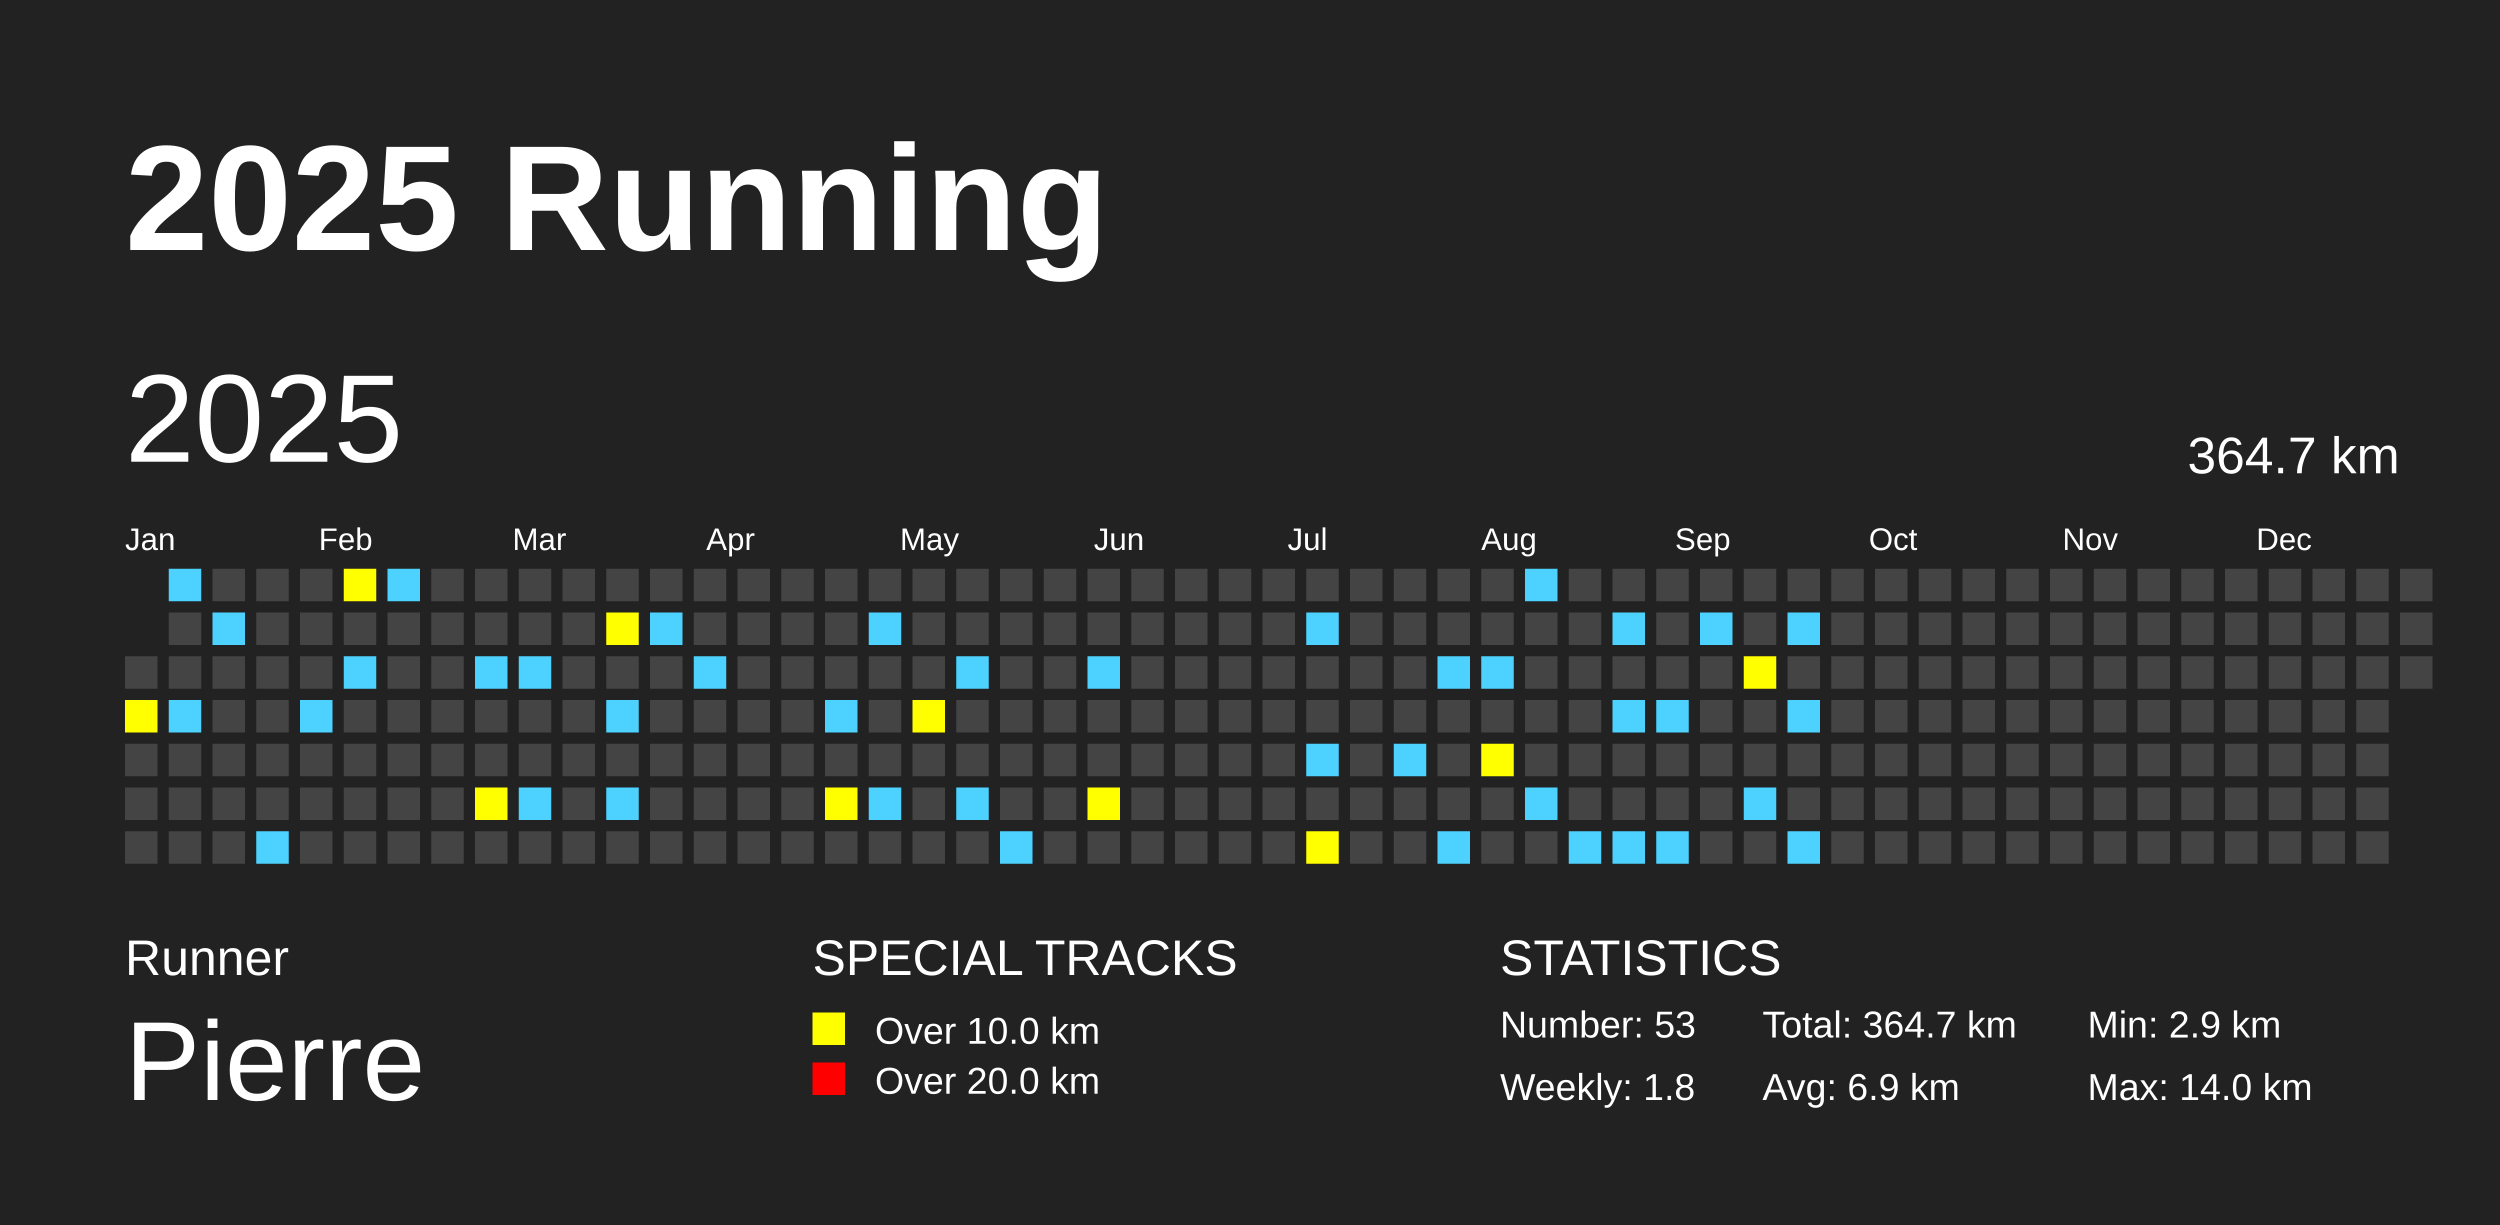
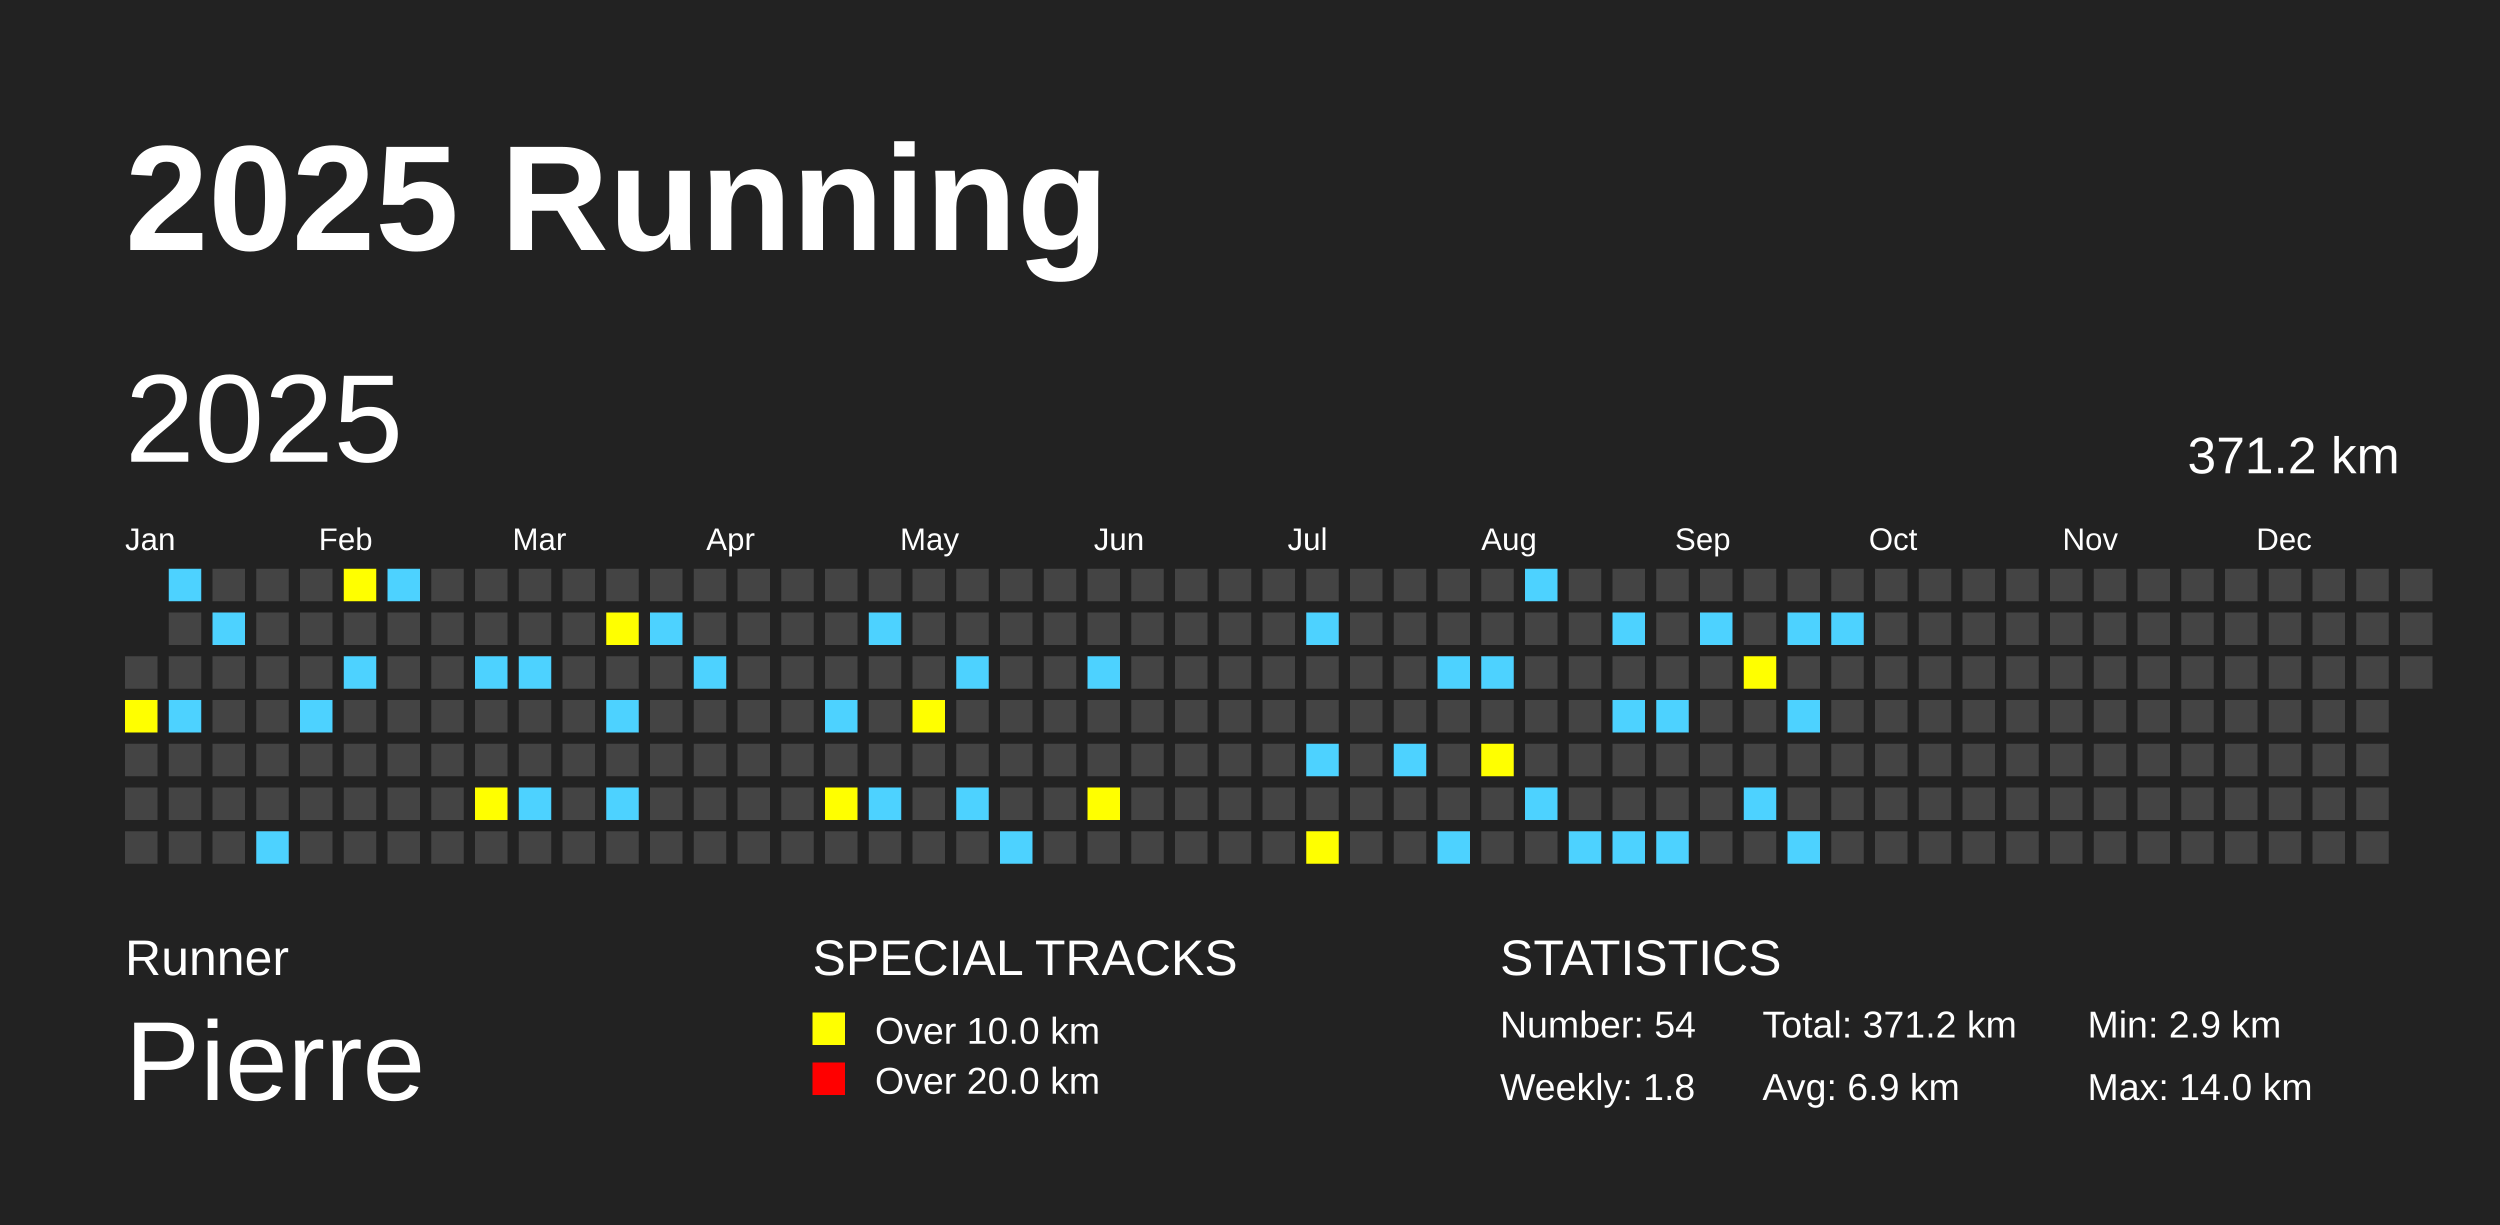
<svg xmlns="http://www.w3.org/2000/svg" baseProfile="full" height="98mm" version="1.1" viewBox="0,0,200,98" width="200mm">
  <defs />
  <rect fill="#222222" height="98" width="200" x="0" y="0" />
  <text fill="#FFFFFF" style="font-size:12px; font-family:Arial; font-weight:bold;" x="10" y="20">2025 Running</text>
  <text fill="#FFFFFF" style="font-size:4px; font-family:Arial" x="10" y="78">Runner</text>
  <text fill="#FFFFFF" style="font-size:9px; font-family:Arial" x="10" y="88">Pierre</text>
  <text fill="#FFFFFF" style="font-size:4px; font-family:Arial" x="65" y="78">SPECIAL TRACKS</text>
  <rect fill="yellow" height="2.6" width="2.6" x="65" y="81" />
  <text fill="#FFFFFF" style="font-size:3px; font-family:Arial" x="70" y="83.5">Over 10.0 km</text>
  <rect fill="red" height="2.6" width="2.6" x="65" y="85" />
  <text fill="#FFFFFF" style="font-size:3px; font-family:Arial" x="70" y="87.5">Over 20.0 km</text>
  <text fill="#FFFFFF" style="font-size:4px; font-family:Arial" x="120" y="78">STATISTICS</text>
-   <text fill="#FFFFFF" style="font-size:3px; font-family:Arial" x="120" y="83">Number: 53</text>
+   <text fill="#FFFFFF" style="font-size:3px; font-family:Arial" x="120" y="83">Number: 54</text>
  <text fill="#FFFFFF" style="font-size:3px; font-family:Arial" x="120" y="88">Weekly: 1.8</text>
-   <text fill="#FFFFFF" style="font-size:3px; font-family:Arial" x="141" y="83">Total: 364.7 km</text>
+   <text fill="#FFFFFF" style="font-size:3px; font-family:Arial" x="141" y="83">Total: 371.2 km</text>
  <text fill="#FFFFFF" style="font-size:3px; font-family:Arial" x="141" y="88">Avg: 6.9 km</text>
  <text fill="#FFFFFF" style="font-size:3px; font-family:Arial" x="167" y="83">Min: 2.9 km</text>
  <text fill="#FFFFFF" style="font-size:3px; font-family:Arial" x="167" y="88">Max: 14.0 km</text>
  <text dominant-baseline="hanging" fill="#FFFFFF" style="font-size:10.0px; font-family:Arial;" x="10" y="30">2025</text>
-   <text dominant-baseline="hanging" fill="#FFFFFF" style="font-size:4.125px; font-family:Arial;" x="175" y="35">364.7 km</text>
+   <text dominant-baseline="hanging" fill="#FFFFFF" style="font-size:4.125px; font-family:Arial;" x="175" y="35">371.2 km</text>
  <text fill="#FFFFFF" style="font-size:2.5px; font-family:Arial" x="10.0" y="44">Jan</text>
  <text fill="#FFFFFF" style="font-size:2.5px; font-family:Arial" x="25.5" y="44">Feb</text>
  <text fill="#FFFFFF" style="font-size:2.5px; font-family:Arial" x="41.0" y="44">Mar</text>
  <text fill="#FFFFFF" style="font-size:2.5px; font-family:Arial" x="56.5" y="44">Apr</text>
  <text fill="#FFFFFF" style="font-size:2.5px; font-family:Arial" x="72.0" y="44">May</text>
  <text fill="#FFFFFF" style="font-size:2.5px; font-family:Arial" x="87.5" y="44">Jun</text>
  <text fill="#FFFFFF" style="font-size:2.5px; font-family:Arial" x="103.0" y="44">Jul</text>
  <text fill="#FFFFFF" style="font-size:2.5px; font-family:Arial" x="118.5" y="44">Aug</text>
  <text fill="#FFFFFF" style="font-size:2.5px; font-family:Arial" x="134.0" y="44">Sep</text>
  <text fill="#FFFFFF" style="font-size:2.5px; font-family:Arial" x="149.5" y="44">Oct</text>
  <text fill="#FFFFFF" style="font-size:2.5px; font-family:Arial" x="165.0" y="44">Nov</text>
  <text fill="#FFFFFF" style="font-size:2.5px; font-family:Arial" x="180.5" y="44">Dec</text>
  <rect fill="#444444" height="2.6" width="2.6" x="10.0" y="52.5" />
  <rect fill="yellow" height="2.6" width="2.6" x="10.0" y="56.0" />
  <rect fill="#444444" height="2.6" width="2.6" x="10.0" y="59.5" />
  <rect fill="#444444" height="2.6" width="2.6" x="10.0" y="63.0" />
  <rect fill="#444444" height="2.6" width="2.6" x="10.0" y="66.5" />
  <rect fill="#4DD2FF" height="2.6" width="2.6" x="13.5" y="45.5" />
  <rect fill="#444444" height="2.6" width="2.6" x="13.5" y="49.0" />
  <rect fill="#444444" height="2.6" width="2.6" x="13.5" y="52.5" />
  <rect fill="#4DD2FF" height="2.6" width="2.6" x="13.5" y="56.0" />
  <rect fill="#444444" height="2.6" width="2.6" x="13.5" y="59.5" />
  <rect fill="#444444" height="2.6" width="2.6" x="13.5" y="63.0" />
  <rect fill="#444444" height="2.6" width="2.6" x="13.5" y="66.5" />
  <rect fill="#444444" height="2.6" width="2.6" x="17.0" y="45.5" />
  <rect fill="#4DD2FF" height="2.6" width="2.6" x="17.0" y="49.0" />
  <rect fill="#444444" height="2.6" width="2.6" x="17.0" y="52.5" />
  <rect fill="#444444" height="2.6" width="2.6" x="17.0" y="56.0" />
  <rect fill="#444444" height="2.6" width="2.6" x="17.0" y="59.5" />
  <rect fill="#444444" height="2.6" width="2.6" x="17.0" y="63.0" />
  <rect fill="#444444" height="2.6" width="2.6" x="17.0" y="66.5" />
  <rect fill="#444444" height="2.6" width="2.6" x="20.5" y="45.5" />
  <rect fill="#444444" height="2.6" width="2.6" x="20.5" y="49.0" />
  <rect fill="#444444" height="2.6" width="2.6" x="20.5" y="52.5" />
  <rect fill="#444444" height="2.6" width="2.6" x="20.5" y="56.0" />
  <rect fill="#444444" height="2.6" width="2.6" x="20.5" y="59.5" />
  <rect fill="#444444" height="2.6" width="2.6" x="20.5" y="63.0" />
  <rect fill="#4DD2FF" height="2.6" width="2.6" x="20.5" y="66.5" />
  <rect fill="#444444" height="2.6" width="2.6" x="24.0" y="45.5" />
  <rect fill="#444444" height="2.6" width="2.6" x="24.0" y="49.0" />
  <rect fill="#444444" height="2.6" width="2.6" x="24.0" y="52.5" />
  <rect fill="#4DD2FF" height="2.6" width="2.6" x="24.0" y="56.0" />
  <rect fill="#444444" height="2.6" width="2.6" x="24.0" y="59.5" />
  <rect fill="#444444" height="2.6" width="2.6" x="24.0" y="63.0" />
  <rect fill="#444444" height="2.6" width="2.6" x="24.0" y="66.5" />
  <rect fill="yellow" height="2.6" width="2.6" x="27.5" y="45.5" />
  <rect fill="#444444" height="2.6" width="2.6" x="27.5" y="49.0" />
  <rect fill="#4DD2FF" height="2.6" width="2.6" x="27.5" y="52.5" />
  <rect fill="#444444" height="2.6" width="2.6" x="27.5" y="56.0" />
  <rect fill="#444444" height="2.6" width="2.6" x="27.5" y="59.5" />
  <rect fill="#444444" height="2.6" width="2.6" x="27.5" y="63.0" />
  <rect fill="#444444" height="2.6" width="2.6" x="27.5" y="66.5" />
  <rect fill="#4DD2FF" height="2.6" width="2.6" x="31.0" y="45.5" />
  <rect fill="#444444" height="2.6" width="2.6" x="31.0" y="49.0" />
  <rect fill="#444444" height="2.6" width="2.6" x="31.0" y="52.5" />
  <rect fill="#444444" height="2.6" width="2.6" x="31.0" y="56.0" />
  <rect fill="#444444" height="2.6" width="2.6" x="31.0" y="59.5" />
  <rect fill="#444444" height="2.6" width="2.6" x="31.0" y="63.0" />
  <rect fill="#444444" height="2.6" width="2.6" x="31.0" y="66.5" />
  <rect fill="#444444" height="2.6" width="2.6" x="34.5" y="45.5" />
  <rect fill="#444444" height="2.6" width="2.6" x="34.5" y="49.0" />
  <rect fill="#444444" height="2.6" width="2.6" x="34.5" y="52.5" />
  <rect fill="#444444" height="2.6" width="2.6" x="34.5" y="56.0" />
  <rect fill="#444444" height="2.6" width="2.6" x="34.5" y="59.5" />
  <rect fill="#444444" height="2.6" width="2.6" x="34.5" y="63.0" />
  <rect fill="#444444" height="2.6" width="2.6" x="34.5" y="66.5" />
  <rect fill="#444444" height="2.6" width="2.6" x="38.0" y="45.5" />
  <rect fill="#444444" height="2.6" width="2.6" x="38.0" y="49.0" />
  <rect fill="#4DD2FF" height="2.6" width="2.6" x="38.0" y="52.5" />
  <rect fill="#444444" height="2.6" width="2.6" x="38.0" y="56.0" />
  <rect fill="#444444" height="2.6" width="2.6" x="38.0" y="59.5" />
  <rect fill="yellow" height="2.6" width="2.6" x="38.0" y="63.0" />
  <rect fill="#444444" height="2.6" width="2.6" x="38.0" y="66.5" />
  <rect fill="#444444" height="2.6" width="2.6" x="41.5" y="45.5" />
  <rect fill="#444444" height="2.6" width="2.6" x="41.5" y="49.0" />
  <rect fill="#4DD2FF" height="2.6" width="2.6" x="41.5" y="52.5" />
  <rect fill="#444444" height="2.6" width="2.6" x="41.5" y="56.0" />
  <rect fill="#444444" height="2.6" width="2.6" x="41.5" y="59.5" />
  <rect fill="#4DD2FF" height="2.6" width="2.6" x="41.5" y="63.0" />
  <rect fill="#444444" height="2.6" width="2.6" x="41.5" y="66.5" />
  <rect fill="#444444" height="2.6" width="2.6" x="45.0" y="45.5" />
  <rect fill="#444444" height="2.6" width="2.6" x="45.0" y="49.0" />
  <rect fill="#444444" height="2.6" width="2.6" x="45.0" y="52.5" />
  <rect fill="#444444" height="2.6" width="2.6" x="45.0" y="56.0" />
  <rect fill="#444444" height="2.6" width="2.6" x="45.0" y="59.5" />
  <rect fill="#444444" height="2.6" width="2.6" x="45.0" y="63.0" />
  <rect fill="#444444" height="2.6" width="2.6" x="45.0" y="66.5" />
  <rect fill="#444444" height="2.6" width="2.6" x="48.5" y="45.5" />
  <rect fill="yellow" height="2.6" width="2.6" x="48.5" y="49.0" />
  <rect fill="#444444" height="2.6" width="2.6" x="48.5" y="52.5" />
  <rect fill="#4DD2FF" height="2.6" width="2.6" x="48.5" y="56.0" />
  <rect fill="#444444" height="2.6" width="2.6" x="48.5" y="59.5" />
  <rect fill="#4DD2FF" height="2.6" width="2.6" x="48.5" y="63.0" />
  <rect fill="#444444" height="2.6" width="2.6" x="48.5" y="66.5" />
  <rect fill="#444444" height="2.6" width="2.6" x="52.0" y="45.5" />
  <rect fill="#4DD2FF" height="2.6" width="2.6" x="52.0" y="49.0" />
  <rect fill="#444444" height="2.6" width="2.6" x="52.0" y="52.5" />
  <rect fill="#444444" height="2.6" width="2.6" x="52.0" y="56.0" />
  <rect fill="#444444" height="2.6" width="2.6" x="52.0" y="59.5" />
  <rect fill="#444444" height="2.6" width="2.6" x="52.0" y="63.0" />
  <rect fill="#444444" height="2.6" width="2.6" x="52.0" y="66.5" />
  <rect fill="#444444" height="2.6" width="2.6" x="55.5" y="45.5" />
  <rect fill="#444444" height="2.6" width="2.6" x="55.5" y="49.0" />
  <rect fill="#4DD2FF" height="2.6" width="2.6" x="55.5" y="52.5" />
  <rect fill="#444444" height="2.6" width="2.6" x="55.5" y="56.0" />
  <rect fill="#444444" height="2.6" width="2.6" x="55.5" y="59.5" />
  <rect fill="#444444" height="2.6" width="2.6" x="55.5" y="63.0" />
  <rect fill="#444444" height="2.6" width="2.6" x="55.5" y="66.5" />
  <rect fill="#444444" height="2.6" width="2.6" x="59.0" y="45.5" />
  <rect fill="#444444" height="2.6" width="2.6" x="59.0" y="49.0" />
  <rect fill="#444444" height="2.6" width="2.6" x="59.0" y="52.5" />
  <rect fill="#444444" height="2.6" width="2.6" x="59.0" y="56.0" />
  <rect fill="#444444" height="2.6" width="2.6" x="59.0" y="59.5" />
  <rect fill="#444444" height="2.6" width="2.6" x="59.0" y="63.0" />
  <rect fill="#444444" height="2.6" width="2.6" x="59.0" y="66.5" />
  <rect fill="#444444" height="2.6" width="2.6" x="62.5" y="45.5" />
  <rect fill="#444444" height="2.6" width="2.6" x="62.5" y="49.0" />
  <rect fill="#444444" height="2.6" width="2.6" x="62.5" y="52.5" />
  <rect fill="#444444" height="2.6" width="2.6" x="62.5" y="56.0" />
  <rect fill="#444444" height="2.6" width="2.6" x="62.5" y="59.5" />
  <rect fill="#444444" height="2.6" width="2.6" x="62.5" y="63.0" />
  <rect fill="#444444" height="2.6" width="2.6" x="62.5" y="66.5" />
  <rect fill="#444444" height="2.6" width="2.6" x="66.0" y="45.5" />
  <rect fill="#444444" height="2.6" width="2.6" x="66.0" y="49.0" />
  <rect fill="#444444" height="2.6" width="2.6" x="66.0" y="52.5" />
  <rect fill="#4DD2FF" height="2.6" width="2.6" x="66.0" y="56.0" />
  <rect fill="#444444" height="2.6" width="2.6" x="66.0" y="59.5" />
  <rect fill="yellow" height="2.6" width="2.6" x="66.0" y="63.0" />
  <rect fill="#444444" height="2.6" width="2.6" x="66.0" y="66.5" />
  <rect fill="#444444" height="2.6" width="2.6" x="69.5" y="45.5" />
  <rect fill="#4DD2FF" height="2.6" width="2.6" x="69.5" y="49.0" />
  <rect fill="#444444" height="2.6" width="2.6" x="69.5" y="52.5" />
  <rect fill="#444444" height="2.6" width="2.6" x="69.5" y="56.0" />
  <rect fill="#444444" height="2.6" width="2.6" x="69.5" y="59.5" />
  <rect fill="#4DD2FF" height="2.6" width="2.6" x="69.5" y="63.0" />
  <rect fill="#444444" height="2.6" width="2.6" x="69.5" y="66.5" />
  <rect fill="#444444" height="2.6" width="2.6" x="73.0" y="45.5" />
  <rect fill="#444444" height="2.6" width="2.6" x="73.0" y="49.0" />
  <rect fill="#444444" height="2.6" width="2.6" x="73.0" y="52.5" />
  <rect fill="yellow" height="2.6" width="2.6" x="73.0" y="56.0" />
  <rect fill="#444444" height="2.6" width="2.6" x="73.0" y="59.5" />
  <rect fill="#444444" height="2.6" width="2.6" x="73.0" y="63.0" />
  <rect fill="#444444" height="2.6" width="2.6" x="73.0" y="66.5" />
  <rect fill="#444444" height="2.6" width="2.6" x="76.5" y="45.5" />
  <rect fill="#444444" height="2.6" width="2.6" x="76.5" y="49.0" />
  <rect fill="#4DD2FF" height="2.6" width="2.6" x="76.5" y="52.5" />
  <rect fill="#444444" height="2.6" width="2.6" x="76.5" y="56.0" />
  <rect fill="#444444" height="2.6" width="2.6" x="76.5" y="59.5" />
  <rect fill="#4DD2FF" height="2.6" width="2.6" x="76.5" y="63.0" />
  <rect fill="#444444" height="2.6" width="2.6" x="76.5" y="66.5" />
  <rect fill="#444444" height="2.6" width="2.6" x="80.0" y="45.5" />
  <rect fill="#444444" height="2.6" width="2.6" x="80.0" y="49.0" />
  <rect fill="#444444" height="2.6" width="2.6" x="80.0" y="52.5" />
  <rect fill="#444444" height="2.6" width="2.6" x="80.0" y="56.0" />
  <rect fill="#444444" height="2.6" width="2.6" x="80.0" y="59.5" />
  <rect fill="#444444" height="2.6" width="2.6" x="80.0" y="63.0" />
  <rect fill="#4DD2FF" height="2.6" width="2.6" x="80.0" y="66.5" />
  <rect fill="#444444" height="2.6" width="2.6" x="83.5" y="45.5" />
  <rect fill="#444444" height="2.6" width="2.6" x="83.5" y="49.0" />
  <rect fill="#444444" height="2.6" width="2.6" x="83.5" y="52.5" />
  <rect fill="#444444" height="2.6" width="2.6" x="83.5" y="56.0" />
  <rect fill="#444444" height="2.6" width="2.6" x="83.5" y="59.5" />
  <rect fill="#444444" height="2.6" width="2.6" x="83.5" y="63.0" />
  <rect fill="#444444" height="2.6" width="2.6" x="83.5" y="66.5" />
  <rect fill="#444444" height="2.6" width="2.6" x="87.0" y="45.5" />
  <rect fill="#444444" height="2.6" width="2.6" x="87.0" y="49.0" />
  <rect fill="#4DD2FF" height="2.6" width="2.6" x="87.0" y="52.5" />
  <rect fill="#444444" height="2.6" width="2.6" x="87.0" y="56.0" />
  <rect fill="#444444" height="2.6" width="2.6" x="87.0" y="59.5" />
  <rect fill="yellow" height="2.6" width="2.6" x="87.0" y="63.0" />
  <rect fill="#444444" height="2.6" width="2.6" x="87.0" y="66.5" />
  <rect fill="#444444" height="2.6" width="2.6" x="90.5" y="45.5" />
  <rect fill="#444444" height="2.6" width="2.6" x="90.5" y="49.0" />
  <rect fill="#444444" height="2.6" width="2.6" x="90.5" y="52.5" />
  <rect fill="#444444" height="2.6" width="2.6" x="90.5" y="56.0" />
  <rect fill="#444444" height="2.6" width="2.6" x="90.5" y="59.5" />
  <rect fill="#444444" height="2.6" width="2.6" x="90.5" y="63.0" />
  <rect fill="#444444" height="2.6" width="2.6" x="90.5" y="66.5" />
  <rect fill="#444444" height="2.6" width="2.6" x="94.0" y="45.5" />
  <rect fill="#444444" height="2.6" width="2.6" x="94.0" y="49.0" />
  <rect fill="#444444" height="2.6" width="2.6" x="94.0" y="52.5" />
  <rect fill="#444444" height="2.6" width="2.6" x="94.0" y="56.0" />
  <rect fill="#444444" height="2.6" width="2.6" x="94.0" y="59.5" />
  <rect fill="#444444" height="2.6" width="2.6" x="94.0" y="63.0" />
  <rect fill="#444444" height="2.6" width="2.6" x="94.0" y="66.5" />
  <rect fill="#444444" height="2.6" width="2.6" x="97.5" y="45.5" />
  <rect fill="#444444" height="2.6" width="2.6" x="97.5" y="49.0" />
  <rect fill="#444444" height="2.6" width="2.6" x="97.5" y="52.5" />
  <rect fill="#444444" height="2.6" width="2.6" x="97.5" y="56.0" />
  <rect fill="#444444" height="2.6" width="2.6" x="97.5" y="59.5" />
  <rect fill="#444444" height="2.6" width="2.6" x="97.5" y="63.0" />
  <rect fill="#444444" height="2.6" width="2.6" x="97.5" y="66.5" />
  <rect fill="#444444" height="2.6" width="2.6" x="101.0" y="45.5" />
  <rect fill="#444444" height="2.6" width="2.6" x="101.0" y="49.0" />
  <rect fill="#444444" height="2.6" width="2.6" x="101.0" y="52.5" />
  <rect fill="#444444" height="2.6" width="2.6" x="101.0" y="56.0" />
  <rect fill="#444444" height="2.6" width="2.6" x="101.0" y="59.5" />
  <rect fill="#444444" height="2.6" width="2.6" x="101.0" y="63.0" />
  <rect fill="#444444" height="2.6" width="2.6" x="101.0" y="66.5" />
  <rect fill="#444444" height="2.6" width="2.6" x="104.5" y="45.5" />
  <rect fill="#4DD2FF" height="2.6" width="2.6" x="104.5" y="49.0" />
  <rect fill="#444444" height="2.6" width="2.6" x="104.5" y="52.5" />
  <rect fill="#444444" height="2.6" width="2.6" x="104.5" y="56.0" />
  <rect fill="#4DD2FF" height="2.6" width="2.6" x="104.5" y="59.5" />
  <rect fill="#444444" height="2.6" width="2.6" x="104.5" y="63.0" />
  <rect fill="yellow" height="2.6" width="2.6" x="104.5" y="66.5" />
  <rect fill="#444444" height="2.6" width="2.6" x="108.0" y="45.5" />
  <rect fill="#444444" height="2.6" width="2.6" x="108.0" y="49.0" />
  <rect fill="#444444" height="2.6" width="2.6" x="108.0" y="52.5" />
  <rect fill="#444444" height="2.6" width="2.6" x="108.0" y="56.0" />
  <rect fill="#444444" height="2.6" width="2.6" x="108.0" y="59.5" />
  <rect fill="#444444" height="2.6" width="2.6" x="108.0" y="63.0" />
  <rect fill="#444444" height="2.6" width="2.6" x="108.0" y="66.5" />
  <rect fill="#444444" height="2.6" width="2.6" x="111.5" y="45.5" />
  <rect fill="#444444" height="2.6" width="2.6" x="111.5" y="49.0" />
  <rect fill="#444444" height="2.6" width="2.6" x="111.5" y="52.5" />
  <rect fill="#444444" height="2.6" width="2.6" x="111.5" y="56.0" />
  <rect fill="#4DD2FF" height="2.6" width="2.6" x="111.5" y="59.5" />
  <rect fill="#444444" height="2.6" width="2.6" x="111.5" y="63.0" />
  <rect fill="#444444" height="2.6" width="2.6" x="111.5" y="66.5" />
  <rect fill="#444444" height="2.6" width="2.6" x="115.0" y="45.5" />
  <rect fill="#444444" height="2.6" width="2.6" x="115.0" y="49.0" />
  <rect fill="#4DD2FF" height="2.6" width="2.6" x="115.0" y="52.5" />
  <rect fill="#444444" height="2.6" width="2.6" x="115.0" y="56.0" />
  <rect fill="#444444" height="2.6" width="2.6" x="115.0" y="59.5" />
  <rect fill="#444444" height="2.6" width="2.6" x="115.0" y="63.0" />
  <rect fill="#4DD2FF" height="2.6" width="2.6" x="115.0" y="66.5" />
  <rect fill="#444444" height="2.6" width="2.6" x="118.5" y="45.5" />
  <rect fill="#444444" height="2.6" width="2.6" x="118.5" y="49.0" />
  <rect fill="#4DD2FF" height="2.6" width="2.6" x="118.5" y="52.5" />
  <rect fill="#444444" height="2.6" width="2.6" x="118.5" y="56.0" />
  <rect fill="yellow" height="2.6" width="2.6" x="118.5" y="59.5" />
  <rect fill="#444444" height="2.6" width="2.6" x="118.5" y="63.0" />
  <rect fill="#444444" height="2.6" width="2.6" x="118.5" y="66.5" />
  <rect fill="#4DD2FF" height="2.6" width="2.6" x="122.0" y="45.5" />
  <rect fill="#444444" height="2.6" width="2.6" x="122.0" y="49.0" />
  <rect fill="#444444" height="2.6" width="2.6" x="122.0" y="52.5" />
  <rect fill="#444444" height="2.6" width="2.6" x="122.0" y="56.0" />
  <rect fill="#444444" height="2.6" width="2.6" x="122.0" y="59.5" />
  <rect fill="#4DD2FF" height="2.6" width="2.6" x="122.0" y="63.0" />
  <rect fill="#444444" height="2.6" width="2.6" x="122.0" y="66.5" />
  <rect fill="#444444" height="2.6" width="2.6" x="125.5" y="45.5" />
  <rect fill="#444444" height="2.6" width="2.6" x="125.5" y="49.0" />
  <rect fill="#444444" height="2.6" width="2.6" x="125.5" y="52.5" />
  <rect fill="#444444" height="2.6" width="2.6" x="125.5" y="56.0" />
  <rect fill="#444444" height="2.6" width="2.6" x="125.5" y="59.5" />
  <rect fill="#444444" height="2.6" width="2.6" x="125.5" y="63.0" />
  <rect fill="#4DD2FF" height="2.6" width="2.6" x="125.5" y="66.5" />
  <rect fill="#444444" height="2.6" width="2.6" x="129.0" y="45.5" />
  <rect fill="#4DD2FF" height="2.6" width="2.6" x="129.0" y="49.0" />
  <rect fill="#444444" height="2.6" width="2.6" x="129.0" y="52.5" />
  <rect fill="#4DD2FF" height="2.6" width="2.6" x="129.0" y="56.0" />
  <rect fill="#444444" height="2.6" width="2.6" x="129.0" y="59.5" />
  <rect fill="#444444" height="2.6" width="2.6" x="129.0" y="63.0" />
  <rect fill="#4DD2FF" height="2.6" width="2.6" x="129.0" y="66.5" />
  <rect fill="#444444" height="2.6" width="2.6" x="132.5" y="45.5" />
  <rect fill="#444444" height="2.6" width="2.6" x="132.5" y="49.0" />
  <rect fill="#444444" height="2.6" width="2.6" x="132.5" y="52.5" />
  <rect fill="#4DD2FF" height="2.6" width="2.6" x="132.5" y="56.0" />
  <rect fill="#444444" height="2.6" width="2.6" x="132.5" y="59.5" />
  <rect fill="#444444" height="2.6" width="2.6" x="132.5" y="63.0" />
  <rect fill="#4DD2FF" height="2.6" width="2.6" x="132.5" y="66.5" />
  <rect fill="#444444" height="2.6" width="2.6" x="136.0" y="45.5" />
  <rect fill="#4DD2FF" height="2.6" width="2.6" x="136.0" y="49.0" />
  <rect fill="#444444" height="2.6" width="2.6" x="136.0" y="52.5" />
  <rect fill="#444444" height="2.6" width="2.6" x="136.0" y="56.0" />
  <rect fill="#444444" height="2.6" width="2.6" x="136.0" y="59.5" />
  <rect fill="#444444" height="2.6" width="2.6" x="136.0" y="63.0" />
  <rect fill="#444444" height="2.6" width="2.6" x="136.0" y="66.5" />
  <rect fill="#444444" height="2.6" width="2.6" x="139.5" y="45.5" />
  <rect fill="#444444" height="2.6" width="2.6" x="139.5" y="49.0" />
  <rect fill="yellow" height="2.6" width="2.6" x="139.5" y="52.5" />
  <rect fill="#444444" height="2.6" width="2.6" x="139.5" y="56.0" />
  <rect fill="#444444" height="2.6" width="2.6" x="139.5" y="59.5" />
  <rect fill="#4DD2FF" height="2.6" width="2.6" x="139.5" y="63.0" />
  <rect fill="#444444" height="2.6" width="2.6" x="139.5" y="66.5" />
  <rect fill="#444444" height="2.6" width="2.6" x="143.0" y="45.5" />
  <rect fill="#4DD2FF" height="2.6" width="2.6" x="143.0" y="49.0" />
  <rect fill="#444444" height="2.6" width="2.6" x="143.0" y="52.5" />
  <rect fill="#4DD2FF" height="2.6" width="2.6" x="143.0" y="56.0" />
  <rect fill="#444444" height="2.6" width="2.6" x="143.0" y="59.5" />
  <rect fill="#444444" height="2.6" width="2.6" x="143.0" y="63.0" />
  <rect fill="#4DD2FF" height="2.6" width="2.6" x="143.0" y="66.5" />
  <rect fill="#444444" height="2.6" width="2.6" x="146.5" y="45.5" />
-   <rect fill="#444444" height="2.6" width="2.6" x="146.5" y="49.0" />
+   <rect fill="#4DD2FF" height="2.6" width="2.6" x="146.5" y="49.0" />
  <rect fill="#444444" height="2.6" width="2.6" x="146.5" y="52.5" />
  <rect fill="#444444" height="2.6" width="2.6" x="146.5" y="56.0" />
  <rect fill="#444444" height="2.6" width="2.6" x="146.5" y="59.5" />
  <rect fill="#444444" height="2.6" width="2.6" x="146.5" y="63.0" />
  <rect fill="#444444" height="2.6" width="2.6" x="146.5" y="66.5" />
  <rect fill="#444444" height="2.6" width="2.6" x="150.0" y="45.5" />
  <rect fill="#444444" height="2.6" width="2.6" x="150.0" y="49.0" />
  <rect fill="#444444" height="2.6" width="2.6" x="150.0" y="52.5" />
  <rect fill="#444444" height="2.6" width="2.6" x="150.0" y="56.0" />
  <rect fill="#444444" height="2.6" width="2.6" x="150.0" y="59.5" />
  <rect fill="#444444" height="2.6" width="2.6" x="150.0" y="63.0" />
  <rect fill="#444444" height="2.6" width="2.6" x="150.0" y="66.5" />
  <rect fill="#444444" height="2.6" width="2.6" x="153.5" y="45.5" />
  <rect fill="#444444" height="2.6" width="2.6" x="153.5" y="49.0" />
  <rect fill="#444444" height="2.6" width="2.6" x="153.5" y="52.5" />
  <rect fill="#444444" height="2.6" width="2.6" x="153.5" y="56.0" />
  <rect fill="#444444" height="2.6" width="2.6" x="153.5" y="59.5" />
  <rect fill="#444444" height="2.6" width="2.6" x="153.5" y="63.0" />
  <rect fill="#444444" height="2.6" width="2.6" x="153.5" y="66.5" />
  <rect fill="#444444" height="2.6" width="2.6" x="157.0" y="45.5" />
  <rect fill="#444444" height="2.6" width="2.6" x="157.0" y="49.0" />
  <rect fill="#444444" height="2.6" width="2.6" x="157.0" y="52.5" />
  <rect fill="#444444" height="2.6" width="2.6" x="157.0" y="56.0" />
  <rect fill="#444444" height="2.6" width="2.6" x="157.0" y="59.5" />
  <rect fill="#444444" height="2.6" width="2.6" x="157.0" y="63.0" />
  <rect fill="#444444" height="2.6" width="2.6" x="157.0" y="66.5" />
  <rect fill="#444444" height="2.6" width="2.6" x="160.5" y="45.5" />
  <rect fill="#444444" height="2.6" width="2.6" x="160.5" y="49.0" />
  <rect fill="#444444" height="2.6" width="2.6" x="160.5" y="52.5" />
  <rect fill="#444444" height="2.6" width="2.6" x="160.5" y="56.0" />
  <rect fill="#444444" height="2.6" width="2.6" x="160.5" y="59.5" />
  <rect fill="#444444" height="2.6" width="2.6" x="160.5" y="63.0" />
  <rect fill="#444444" height="2.6" width="2.6" x="160.5" y="66.5" />
  <rect fill="#444444" height="2.6" width="2.6" x="164.0" y="45.5" />
  <rect fill="#444444" height="2.6" width="2.6" x="164.0" y="49.0" />
  <rect fill="#444444" height="2.6" width="2.6" x="164.0" y="52.5" />
  <rect fill="#444444" height="2.6" width="2.6" x="164.0" y="56.0" />
  <rect fill="#444444" height="2.6" width="2.6" x="164.0" y="59.5" />
  <rect fill="#444444" height="2.6" width="2.6" x="164.0" y="63.0" />
  <rect fill="#444444" height="2.6" width="2.6" x="164.0" y="66.5" />
  <rect fill="#444444" height="2.6" width="2.6" x="167.5" y="45.5" />
  <rect fill="#444444" height="2.6" width="2.6" x="167.5" y="49.0" />
  <rect fill="#444444" height="2.6" width="2.6" x="167.5" y="52.5" />
  <rect fill="#444444" height="2.6" width="2.6" x="167.5" y="56.0" />
  <rect fill="#444444" height="2.6" width="2.6" x="167.5" y="59.5" />
  <rect fill="#444444" height="2.6" width="2.6" x="167.5" y="63.0" />
  <rect fill="#444444" height="2.6" width="2.6" x="167.5" y="66.5" />
  <rect fill="#444444" height="2.6" width="2.6" x="171.0" y="45.5" />
  <rect fill="#444444" height="2.6" width="2.6" x="171.0" y="49.0" />
  <rect fill="#444444" height="2.6" width="2.6" x="171.0" y="52.5" />
  <rect fill="#444444" height="2.6" width="2.6" x="171.0" y="56.0" />
  <rect fill="#444444" height="2.6" width="2.6" x="171.0" y="59.5" />
  <rect fill="#444444" height="2.6" width="2.6" x="171.0" y="63.0" />
  <rect fill="#444444" height="2.6" width="2.6" x="171.0" y="66.5" />
  <rect fill="#444444" height="2.6" width="2.6" x="174.5" y="45.5" />
  <rect fill="#444444" height="2.6" width="2.6" x="174.5" y="49.0" />
  <rect fill="#444444" height="2.6" width="2.6" x="174.5" y="52.5" />
  <rect fill="#444444" height="2.6" width="2.6" x="174.5" y="56.0" />
  <rect fill="#444444" height="2.6" width="2.6" x="174.5" y="59.5" />
  <rect fill="#444444" height="2.6" width="2.6" x="174.5" y="63.0" />
  <rect fill="#444444" height="2.6" width="2.6" x="174.5" y="66.5" />
  <rect fill="#444444" height="2.6" width="2.6" x="178.0" y="45.5" />
  <rect fill="#444444" height="2.6" width="2.6" x="178.0" y="49.0" />
  <rect fill="#444444" height="2.6" width="2.6" x="178.0" y="52.5" />
  <rect fill="#444444" height="2.6" width="2.6" x="178.0" y="56.0" />
  <rect fill="#444444" height="2.6" width="2.6" x="178.0" y="59.5" />
  <rect fill="#444444" height="2.6" width="2.6" x="178.0" y="63.0" />
  <rect fill="#444444" height="2.6" width="2.6" x="178.0" y="66.5" />
  <rect fill="#444444" height="2.6" width="2.6" x="181.5" y="45.5" />
  <rect fill="#444444" height="2.6" width="2.6" x="181.5" y="49.0" />
  <rect fill="#444444" height="2.6" width="2.6" x="181.5" y="52.5" />
  <rect fill="#444444" height="2.6" width="2.6" x="181.5" y="56.0" />
  <rect fill="#444444" height="2.6" width="2.6" x="181.5" y="59.5" />
  <rect fill="#444444" height="2.6" width="2.6" x="181.5" y="63.0" />
  <rect fill="#444444" height="2.6" width="2.6" x="181.5" y="66.5" />
  <rect fill="#444444" height="2.6" width="2.6" x="185.0" y="45.5" />
  <rect fill="#444444" height="2.6" width="2.6" x="185.0" y="49.0" />
  <rect fill="#444444" height="2.6" width="2.6" x="185.0" y="52.5" />
  <rect fill="#444444" height="2.6" width="2.6" x="185.0" y="56.0" />
  <rect fill="#444444" height="2.6" width="2.6" x="185.0" y="59.5" />
  <rect fill="#444444" height="2.6" width="2.6" x="185.0" y="63.0" />
  <rect fill="#444444" height="2.6" width="2.6" x="185.0" y="66.5" />
  <rect fill="#444444" height="2.6" width="2.6" x="188.5" y="45.5" />
  <rect fill="#444444" height="2.6" width="2.6" x="188.5" y="49.0" />
  <rect fill="#444444" height="2.6" width="2.6" x="188.5" y="52.5" />
  <rect fill="#444444" height="2.6" width="2.6" x="188.5" y="56.0" />
  <rect fill="#444444" height="2.6" width="2.6" x="188.5" y="59.5" />
  <rect fill="#444444" height="2.6" width="2.6" x="188.5" y="63.0" />
  <rect fill="#444444" height="2.6" width="2.6" x="188.5" y="66.5" />
  <rect fill="#444444" height="2.6" width="2.6" x="192.0" y="45.5" />
  <rect fill="#444444" height="2.6" width="2.6" x="192.0" y="49.0" />
  <rect fill="#444444" height="2.6" width="2.6" x="192.0" y="52.5" />
</svg>
